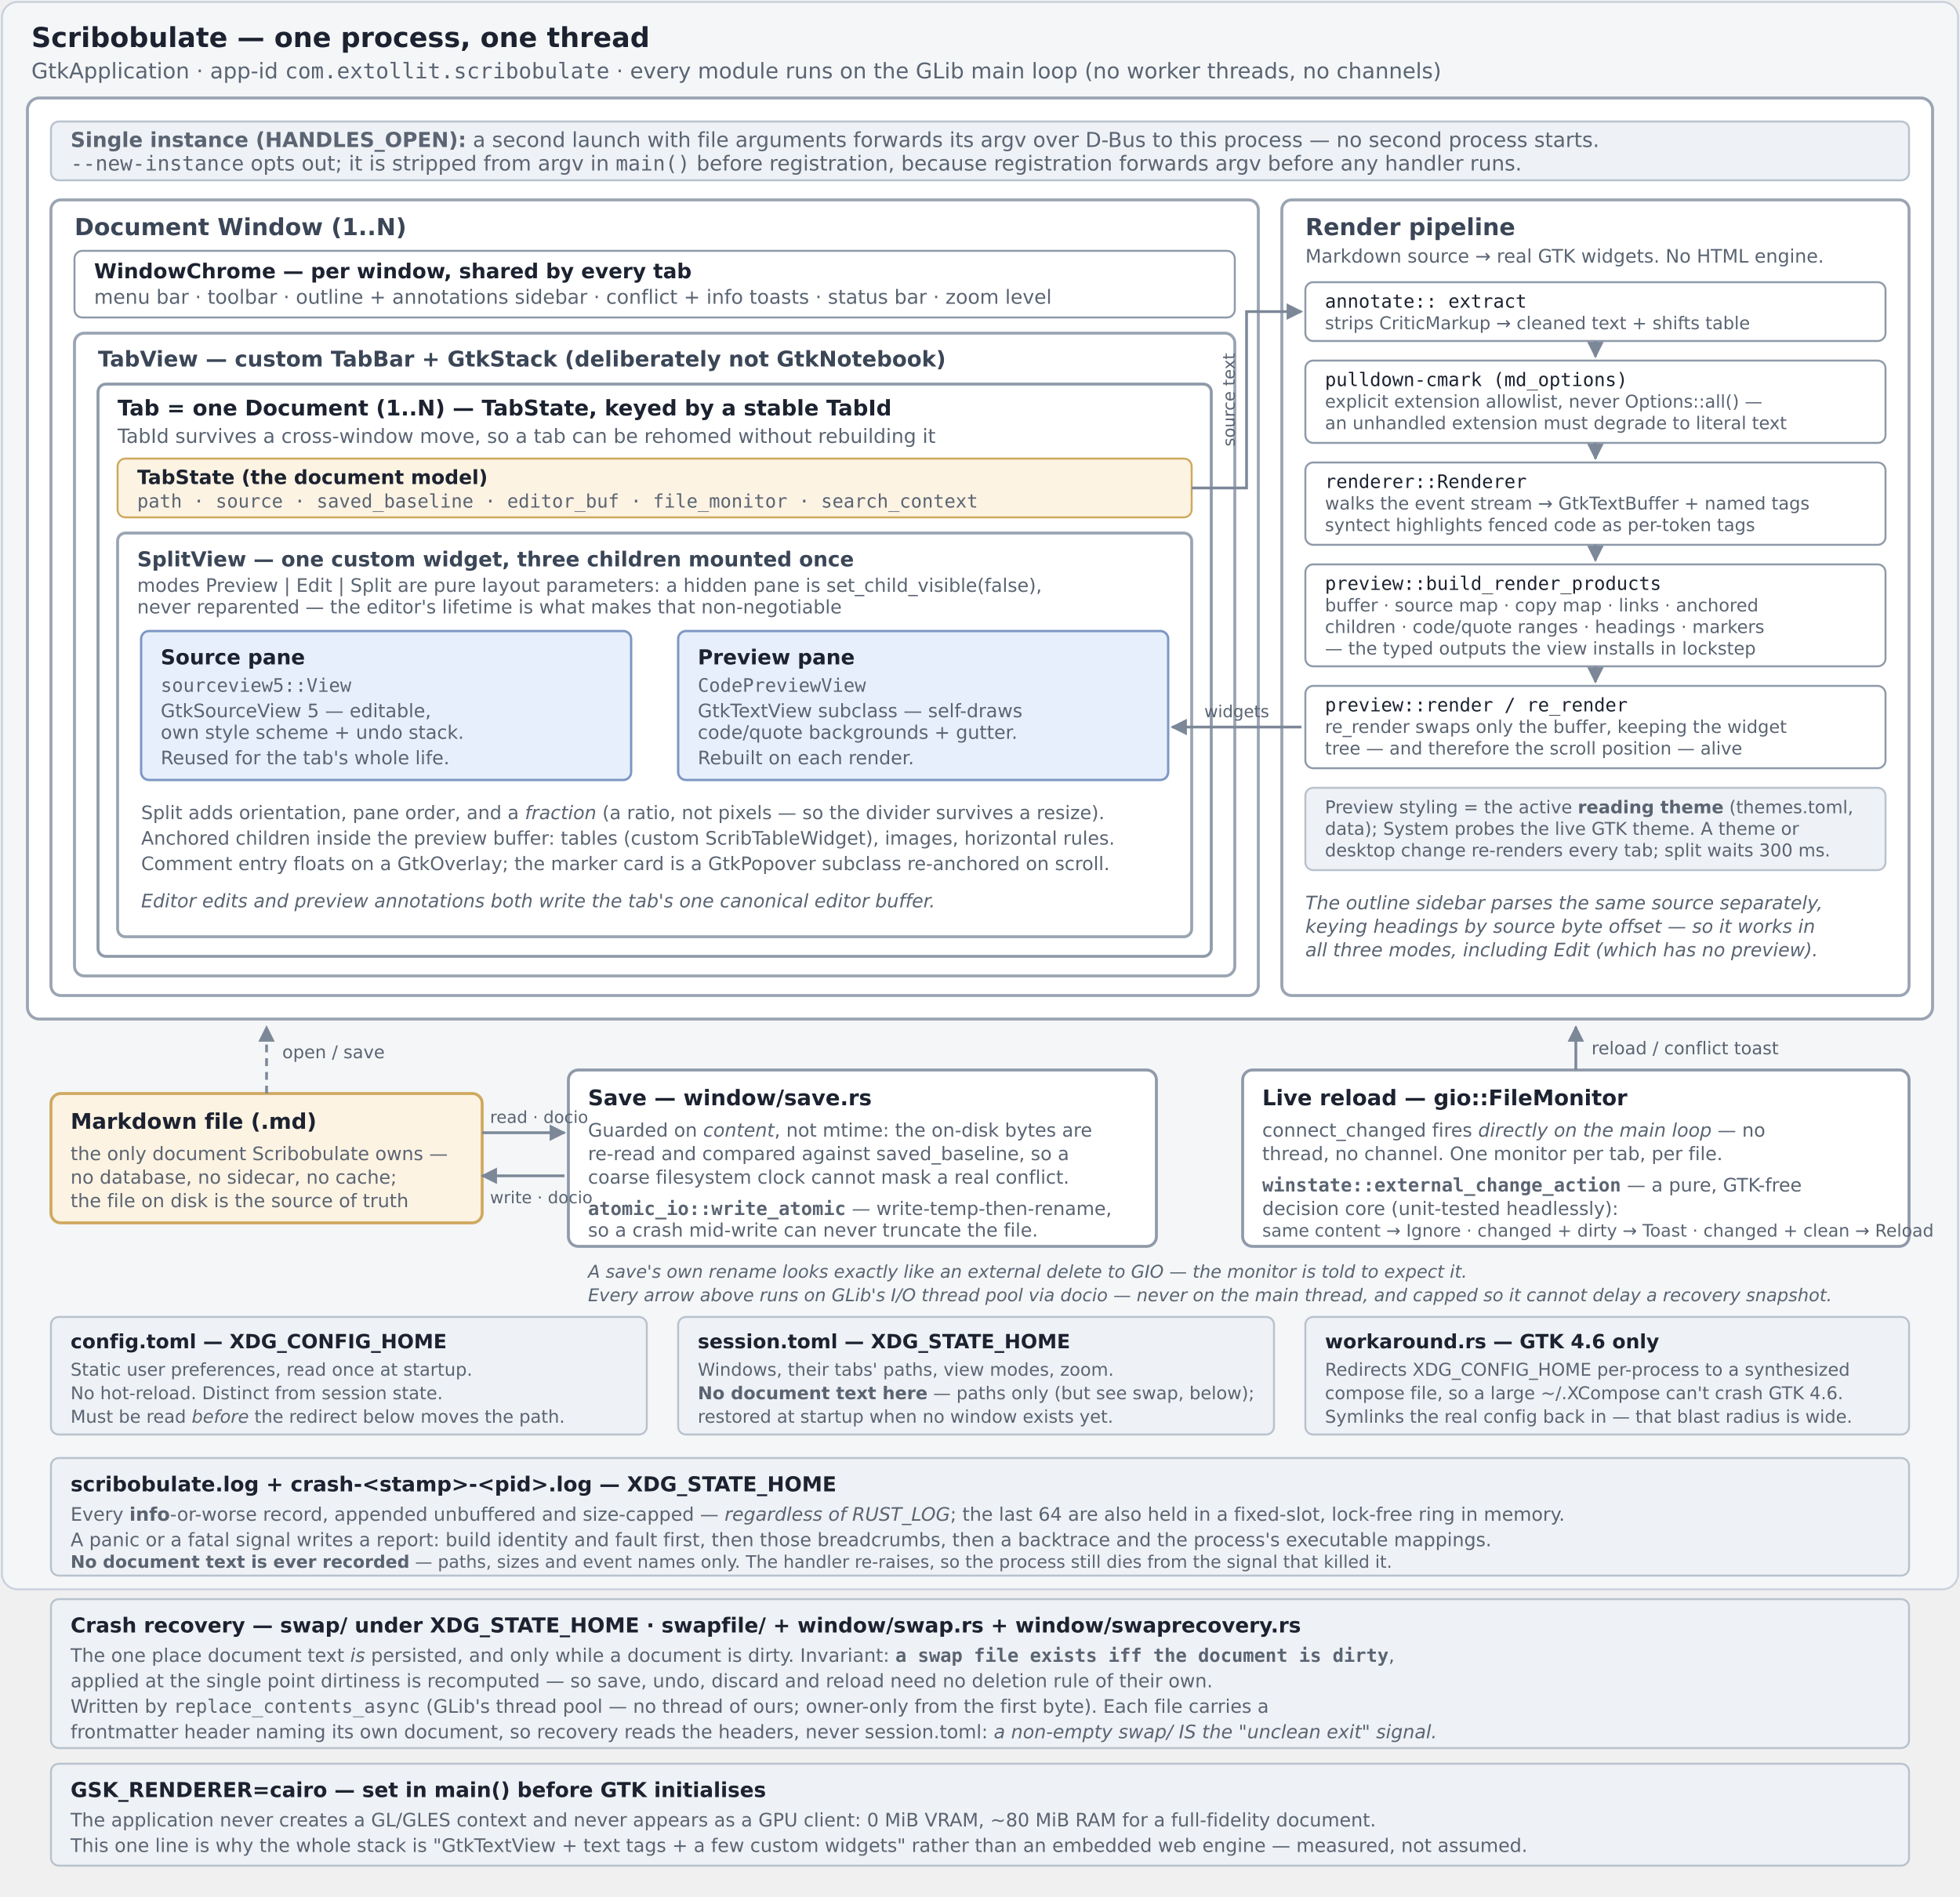
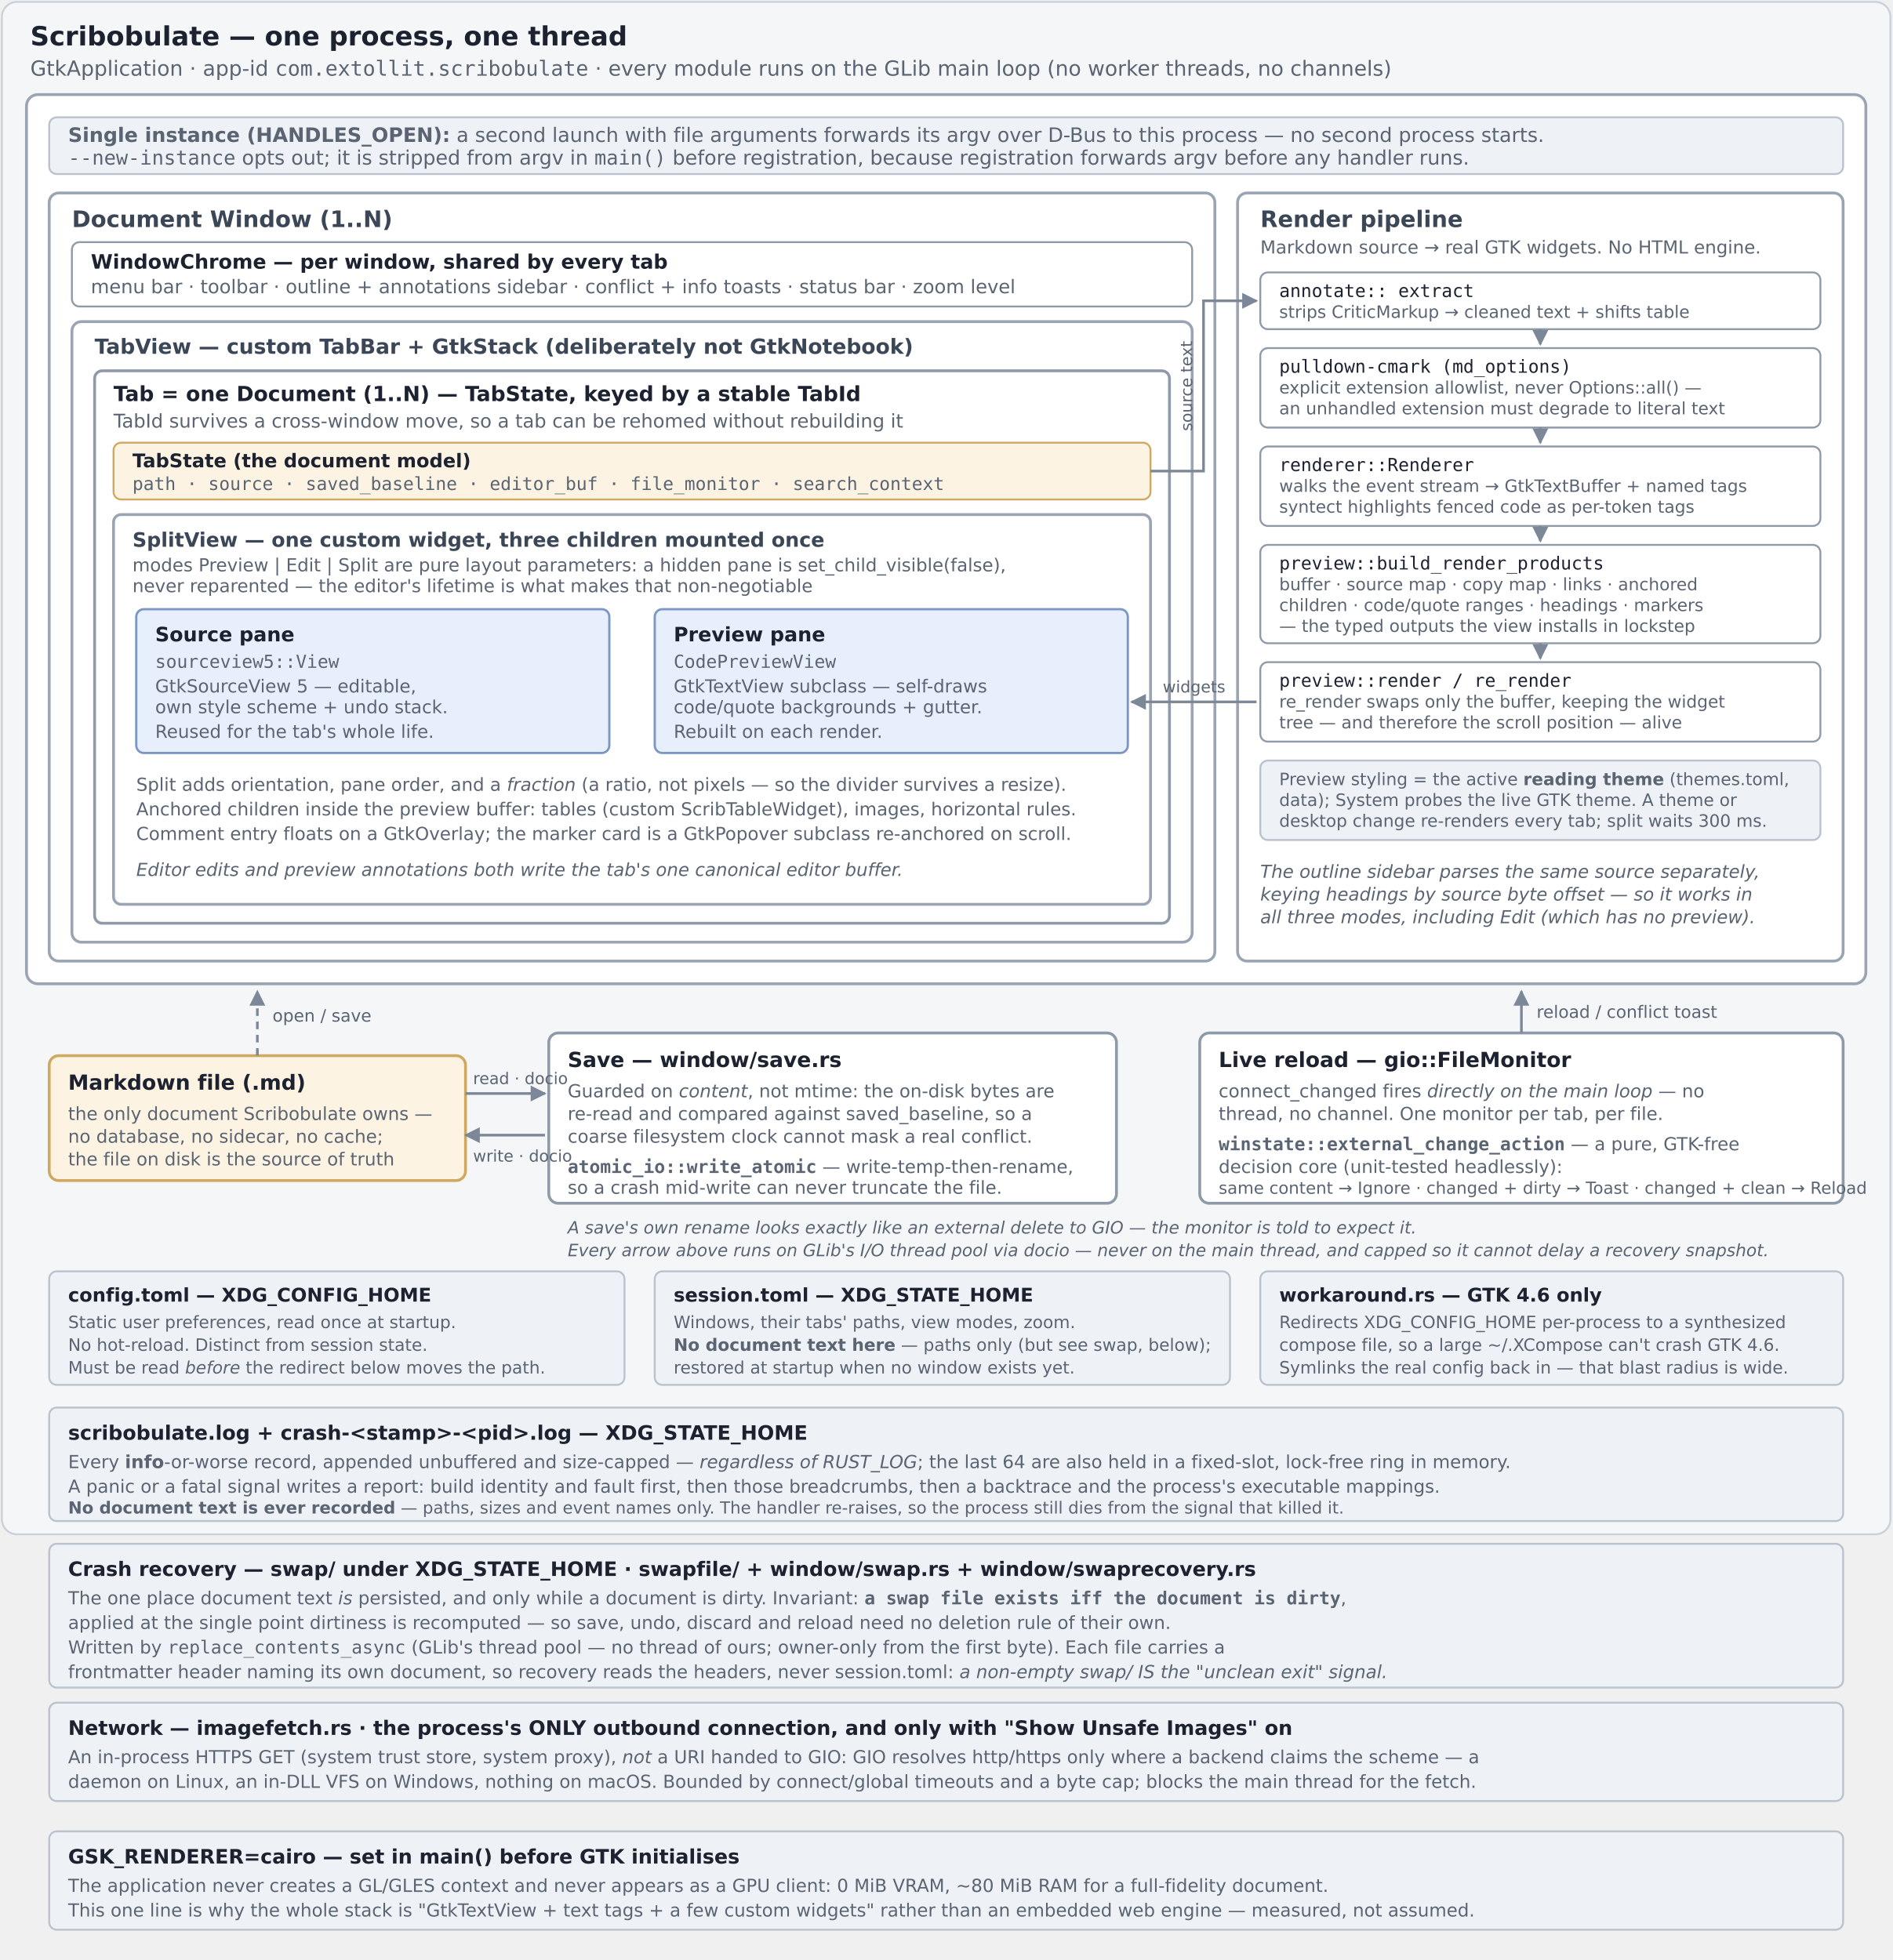
- <svg xmlns="http://www.w3.org/2000/svg" viewBox="0 0 1000 968" width="1000" height="968" role="img" aria-label="Scribobulate system overview">
+ <svg xmlns="http://www.w3.org/2000/svg" viewBox="0 0 1000 1036" width="1000" height="1036" role="img" aria-label="Scribobulate system overview">
  <style>
    /* Light defaults. Every box is filled, so text always sits on a surface we
       control rather than on the viewer's page colour; only connectors and edge
       labels touch the page, and those are mid-tones that read on white or near-black. */
    .panel  { fill: #f4f6f8; stroke: #c9d1db; }
    .group  { fill: #ffffff; stroke: #9aa4b2; }
    .box    { fill: #ffffff; stroke: #8f9aa9; }
    .widget { fill: #e7effc; stroke: #7d97c4; }
    .store  { fill: #fdf3e3; stroke: #cfa95f; }
    .note   { fill: #eef1f5; stroke: #b9c2cd; }
    .t      { fill: #1c2230; font-family: "DejaVu Sans", "Segoe UI", system-ui, sans-serif; }
    .lbl    { fill: #5a6472; font-family: "DejaVu Sans", "Segoe UI", system-ui, sans-serif; }
    .mono   { font-family: "DejaVu Sans Mono", "SFMono-Regular", Consolas, monospace; }
    .grp-t  { fill: #3b4657; font-weight: bold; }
    .flow   { stroke: #7c8798; fill: none; }
    .arrow  { fill: #7c8798; }
    .dash   { stroke: #7c8798; fill: none; stroke-dasharray: 4 3; }

    @media (prefers-color-scheme: dark) {
      .panel  { fill: #171a20; stroke: #333b47; }
      .group  { fill: #1f242c; stroke: #4a5563; }
      .box    { fill: #262c36; stroke: #56616f; }
      .widget { fill: #26364f; stroke: #5b7bb0; }
      .store  { fill: #3a3223; stroke: #8a7440; }
      .note   { fill: #212730; stroke: #3f4854; }
      .t      { fill: #e8ebf0; }
      .lbl    { fill: #a3acba; }
      .grp-t  { fill: #cbd3e0; }
      .flow   { stroke: #8b95a5; }
      .arrow  { fill: #8b95a5; }
      .dash   { stroke: #8b95a5; }
    }
  </style>
  <defs>
    <marker id="a" viewBox="0 0 10 10" refX="9" refY="5" markerWidth="6" markerHeight="6" orient="auto-start-reverse">
      <path d="M 0 0 L 10 5 L 0 10 z" class="arrow" />
    </marker>
  </defs>
  <rect class="panel" x="1" y="1" width="998" height="810" rx="8" stroke-width="1" />
  <text class="t" x="16" y="24" font-size="14" font-weight="bold">Scribobulate — one process, one thread</text>
  <text class="lbl" x="16" y="40" font-size="11">GtkApplication · app-id <tspan class="mono">com.extollit.scribobulate</tspan> · every module runs on the GLib main loop (no worker threads, no channels)</text>
  <rect class="group" x="14" y="50" width="972" height="470" rx="6" stroke-width="1.5" />
  <rect class="note" x="26" y="62" width="948" height="30" rx="4" stroke-width="1" />
  <text class="lbl" x="36" y="75" font-size="10.5">
    <tspan font-weight="bold">Single instance (HANDLES_OPEN):</tspan> a second launch with file arguments forwards its argv over D-Bus to this process — no second process starts.</text>
  <text class="lbl" x="36" y="87" font-size="10.5">
    <tspan class="mono">--new-instance</tspan> opts out; it is stripped from argv in <tspan class="mono">main()</tspan> before registration, because registration forwards argv before any handler runs.</text>
  <rect class="group" x="26" y="102" width="616" height="406" rx="5" stroke-width="1.5" />
  <text class="t grp-t" x="38" y="120" font-size="12">Document Window (1..N)</text>
  <rect class="box" x="38" y="128" width="592" height="34" rx="4" stroke-width="1" />
  <text class="t" x="48" y="142" font-size="10.5" font-weight="bold">WindowChrome — per window, shared by every tab</text>
  <text class="lbl" x="48" y="155" font-size="10">menu bar · toolbar · outline + annotations sidebar · conflict + info toasts · status bar · zoom level</text>
  <rect class="group" x="38" y="170" width="592" height="328" rx="5" stroke-width="1.5" />
  <text class="t grp-t" x="50" y="187" font-size="11">TabView — custom TabBar + GtkStack (deliberately not GtkNotebook)</text>
  <rect class="box" x="50" y="196" width="568" height="292" rx="4" stroke-width="1.5" />
  <text class="t" x="60" y="212" font-size="11" font-weight="bold">Tab = one Document (1..N) — TabState, keyed by a stable TabId</text>
  <text class="lbl" x="60" y="226" font-size="10">TabId survives a cross-window move, so a tab can be rehomed without rebuilding it</text>
  <rect class="store" x="60" y="234" width="548" height="30" rx="4" stroke-width="1" />
  <text class="t" x="70" y="247" font-size="10" font-weight="bold">TabState (the document model)</text>
  <text class="lbl mono" x="70" y="259" font-size="9.5">path · source · saved_baseline · editor_buf · file_monitor · search_context</text>
  <rect class="group" x="60" y="272" width="548" height="206" rx="4" stroke-width="1.5" />
  <text class="t grp-t" x="70" y="289" font-size="10.5">SplitView — one custom widget, three children mounted once</text>
  <text class="lbl" x="70" y="302" font-size="9.5">modes Preview | Edit | Split are pure layout parameters: a hidden pane is set_child_visible(false),</text>
  <text class="lbl" x="70" y="313" font-size="9.5">never reparented — the editor's lifetime is what makes that non-negotiable</text>
  <rect class="widget" x="72" y="322" width="250" height="76" rx="4" stroke-width="1.2" />
  <text class="t" x="82" y="339" font-size="10.5" font-weight="bold">Source pane</text>
  <text class="lbl mono" x="82" y="353" font-size="9.5">sourceview5::View</text>
  <text class="lbl" x="82" y="366" font-size="9.5">GtkSourceView 5 — editable,</text>
  <text class="lbl" x="82" y="377" font-size="9.5">own style scheme + undo stack.</text>
  <text class="lbl" x="82" y="390" font-size="9.5">Reused for the tab's whole life.</text>
  <rect class="widget" x="346" y="322" width="250" height="76" rx="4" stroke-width="1.2" />
  <text class="t" x="356" y="339" font-size="10.5" font-weight="bold">Preview pane</text>
  <text class="lbl mono" x="356" y="353" font-size="9.5">CodePreviewView</text>
  <text class="lbl" x="356" y="366" font-size="9.5">GtkTextView subclass — self-draws</text>
  <text class="lbl" x="356" y="377" font-size="9.5">code/quote backgrounds + gutter.</text>
  <text class="lbl" x="356" y="390" font-size="9.5">Rebuilt on each render.</text>
  <text class="lbl" x="72" y="418" font-size="9.5">Split adds orientation, pane order, and a <tspan font-style="italic">fraction</tspan> (a ratio, not pixels — so the divider survives a resize).</text>
  <text class="lbl" x="72" y="431" font-size="9.5">Anchored children inside the preview buffer: tables (custom ScribTableWidget), images, horizontal rules.</text>
  <text class="lbl" x="72" y="444" font-size="9.5">Comment entry floats on a GtkOverlay; the marker card is a GtkPopover subclass re-anchored on scroll.</text>
  <text class="lbl" x="72" y="463" font-size="9.5" font-style="italic">Editor edits and preview annotations both write the tab's one canonical editor buffer.</text>
  <rect class="group" x="654" y="102" width="320" height="406" rx="5" stroke-width="1.5" />
  <text class="t grp-t" x="666" y="120" font-size="12">Render pipeline</text>
  <text class="lbl" x="666" y="134" font-size="9.5">Markdown source → real GTK widgets. No HTML engine.</text>
  <rect class="box" x="666" y="144" width="296" height="30" rx="4" stroke-width="1" />
  <text class="t mono" x="676" y="157" font-size="9.5">annotate:: extract</text>
  <text class="lbl" x="676" y="168" font-size="9">strips CriticMarkup → cleaned text + shifts table</text>
  <rect class="box" x="666" y="184" width="296" height="42" rx="4" stroke-width="1" />
  <text class="t mono" x="676" y="197" font-size="9.5">pulldown-cmark (md_options)</text>
  <text class="lbl" x="676" y="208" font-size="9">explicit extension allowlist, never Options::all() —</text>
  <text class="lbl" x="676" y="219" font-size="9">an unhandled extension must degrade to literal text</text>
  <rect class="box" x="666" y="236" width="296" height="42" rx="4" stroke-width="1" />
  <text class="t mono" x="676" y="249" font-size="9.5">renderer::Renderer</text>
  <text class="lbl" x="676" y="260" font-size="9">walks the event stream → GtkTextBuffer + named tags</text>
  <text class="lbl" x="676" y="271" font-size="9">syntect highlights fenced code as per-token tags</text>
  <rect class="box" x="666" y="288" width="296" height="52" rx="4" stroke-width="1" />
  <text class="t mono" x="676" y="301" font-size="9.5">preview::build_render_products</text>
  <text class="lbl" x="676" y="312" font-size="9">buffer · source map · copy map · links · anchored</text>
  <text class="lbl" x="676" y="323" font-size="9">children · code/quote ranges · headings · markers</text>
  <text class="lbl" x="676" y="334" font-size="9">— the typed outputs the view installs in lockstep</text>
  <rect class="box" x="666" y="350" width="296" height="42" rx="4" stroke-width="1" />
  <text class="t mono" x="676" y="363" font-size="9.5">preview::render / re_render</text>
  <text class="lbl" x="676" y="374" font-size="9">re_render swaps only the buffer, keeping the widget</text>
  <text class="lbl" x="676" y="385" font-size="9">tree — and therefore the scroll position — alive</text>
  <rect class="note" x="666" y="402" width="296" height="42" rx="4" stroke-width="1" />
  <text class="lbl" x="676" y="415" font-size="9">Preview styling = the active <tspan font-weight="bold">reading theme</tspan> (themes.toml,</text>
  <text class="lbl" x="676" y="426" font-size="9">data); System probes the live GTK theme. A theme or</text>
  <text class="lbl" x="676" y="437" font-size="9">desktop change re-renders every tab; split waits 300 ms.</text>
  <text class="lbl" x="666" y="464" font-size="9.5" font-style="italic">The outline sidebar parses the same source separately,</text>
  <text class="lbl" x="666" y="476" font-size="9.5" font-style="italic">keying headings by source byte offset — so it works in</text>
  <text class="lbl" x="666" y="488" font-size="9.5" font-style="italic">all three modes, including Edit (which has no preview).</text>
  <path class="flow" d="M 814 174 L 814 182" stroke-width="1.4" marker-end="url(#a)" />
  <path class="flow" d="M 814 226 L 814 234" stroke-width="1.4" marker-end="url(#a)" />
  <path class="flow" d="M 814 278 L 814 286" stroke-width="1.4" marker-end="url(#a)" />
  <path class="flow" d="M 814 340 L 814 348" stroke-width="1.4" marker-end="url(#a)" />
  <path class="flow" d="M 608 249 L 636 249 L 636 159 L 664 159" stroke-width="1.4" marker-end="url(#a)" />
  <text class="lbl" font-size="8.5" text-anchor="middle" transform="translate(630,204) rotate(-90)">source text</text>
  <path class="flow" d="M 664 371 L 598 371" stroke-width="1.4" marker-end="url(#a)" />
  <text class="lbl" x="631" y="366" font-size="8.5" text-anchor="middle">widgets</text>
  <rect class="store" x="26" y="558" width="220" height="66" rx="5" stroke-width="1.5" />
  <text class="t" x="36" y="576" font-size="11" font-weight="bold">Markdown file (.md)</text>
  <text class="lbl" x="36" y="592" font-size="9.5">the only document Scribobulate owns —</text>
  <text class="lbl" x="36" y="604" font-size="9.5">no database, no sidecar, no cache;</text>
  <text class="lbl" x="36" y="616" font-size="9.5">the file on disk is the source of truth</text>
  <rect class="box" x="290" y="546" width="300" height="90" rx="5" stroke-width="1.5" />
  <text class="t" x="300" y="564" font-size="11" font-weight="bold">Save — window/save.rs</text>
  <text class="lbl" x="300" y="580" font-size="9.5">Guarded on <tspan font-style="italic">content</tspan>, not mtime: the on-disk bytes are</text>
  <text class="lbl" x="300" y="592" font-size="9.5">re-read and compared against saved_baseline, so a</text>
  <text class="lbl" x="300" y="604" font-size="9.5">coarse filesystem clock cannot mask a real conflict.</text>
  <text class="lbl" x="300" y="620" font-size="9.5">
    <tspan class="mono" font-weight="bold">atomic_io::write_atomic</tspan> — write-temp-then-rename,</text>
  <text class="lbl" x="300" y="631" font-size="9.5">so a crash mid-write can never truncate the file.</text>
  <rect class="box" x="634" y="546" width="340" height="90" rx="5" stroke-width="1.5" />
  <text class="t" x="644" y="564" font-size="11" font-weight="bold">Live reload — gio::FileMonitor</text>
  <text class="lbl" x="644" y="580" font-size="9.5">connect_changed fires <tspan font-style="italic">directly on the main loop</tspan> — no</text>
  <text class="lbl" x="644" y="592" font-size="9.5">thread, no channel. One monitor per tab, per file.</text>
  <text class="lbl" x="644" y="608" font-size="9.5">
    <tspan class="mono" font-weight="bold">winstate::external_change_action</tspan> — a pure, GTK-free</text>
  <text class="lbl" x="644" y="620" font-size="9.5">decision core (unit-tested headlessly):</text>
  <text class="lbl" x="644" y="631" font-size="8.8">same content → Ignore · changed + dirty → Toast · changed + clean → Reload</text>
  <path class="flow" d="M 246 578 L 288 578" stroke-width="1.4" marker-end="url(#a)" />
  <path class="flow" d="M 288 600 L 246 600" stroke-width="1.4" marker-end="url(#a)" />
  <text class="lbl" x="250" y="573" font-size="8.5">read · docio</text>
  <text class="lbl" x="250" y="614" font-size="8.5">write · docio</text>
  <path class="dash" d="M 136 558 L 136 524" stroke-width="1.4" marker-end="url(#a)" />
  <path class="flow" d="M 804 546 L 804 524" stroke-width="1.4" marker-end="url(#a)" />
  <text class="lbl" x="812" y="538" font-size="9">reload / conflict toast</text>
  <text class="lbl" x="144" y="540" font-size="9">open / save</text>
  <text class="lbl" x="300" y="652" font-size="9" font-style="italic">A save's own rename looks exactly like an external delete to GIO — the monitor is told to expect it.</text>
  <text class="lbl" x="300" y="664" font-size="9" font-style="italic">Every arrow above runs on GLib's I/O thread pool via docio — never on the main thread, and capped so it cannot delay a recovery snapshot.</text>
  <rect class="note" x="26" y="672" width="304" height="60" rx="4" stroke-width="1" />
  <text class="t" x="36" y="688" font-size="10" font-weight="bold">config.toml — XDG_CONFIG_HOME</text>
  <text class="lbl" x="36" y="702" font-size="9">Static user preferences, read once at startup.</text>
  <text class="lbl" x="36" y="714" font-size="9">No hot-reload. Distinct from session state.</text>
  <text class="lbl" x="36" y="726" font-size="9">Must be read <tspan font-style="italic">before</tspan> the redirect below moves the path.</text>
  <rect class="note" x="346" y="672" width="304" height="60" rx="4" stroke-width="1" />
  <text class="t" x="356" y="688" font-size="10" font-weight="bold">session.toml — XDG_STATE_HOME</text>
  <text class="lbl" x="356" y="702" font-size="9">Windows, their tabs' paths, view modes, zoom.</text>
  <text class="lbl" x="356" y="714" font-size="9">
    <tspan font-weight="bold">No document text here</tspan> — paths only (but see swap, below);</text>
  <text class="lbl" x="356" y="726" font-size="9">restored at startup when no window exists yet.</text>
  <rect class="note" x="666" y="672" width="308" height="60" rx="4" stroke-width="1" />
  <text class="t" x="676" y="688" font-size="10" font-weight="bold">workaround.rs — GTK 4.6 only</text>
  <text class="lbl" x="676" y="702" font-size="9">Redirects XDG_CONFIG_HOME per-process to a synthesized</text>
  <text class="lbl" x="676" y="714" font-size="9">compose file, so a large ~/.XCompose can't crash GTK 4.6.</text>
  <text class="lbl" x="676" y="726" font-size="9">Symlinks the real config back in — that blast radius is wide.</text>
  <rect class="note" x="26" y="744" width="948" height="60" rx="4" stroke-width="1" />
  <text class="t" x="36" y="761" font-size="10.5" font-weight="bold">scribobulate.log + crash-&lt;stamp&gt;-&lt;pid&gt;.log — XDG_STATE_HOME</text>
  <text class="lbl" x="36" y="776" font-size="9.5">Every <tspan font-weight="bold">info</tspan>-or-worse record, appended unbuffered and size-capped — <tspan font-style="italic">regardless of RUST_LOG</tspan>; the last 64 are also held in a fixed-slot, lock-free ring in memory.</text>
  <text class="lbl" x="36" y="789" font-size="9.5">A panic or a fatal signal writes a report: build identity and fault first, then those breadcrumbs, then a backtrace and the process's executable mappings.</text>
  <text class="lbl" x="36" y="800" font-size="8.8">
    <tspan font-weight="bold">No document text is ever recorded</tspan> — paths, sizes and event names only. The handler re-raises, so the process still dies from the signal that killed it.</text>
  <rect class="note" x="26" y="816" width="948" height="76" rx="4" stroke-width="1" />
  <text class="t" x="36" y="833" font-size="10.5" font-weight="bold">Crash recovery — swap/ under XDG_STATE_HOME · swapfile/ + window/swap.rs + window/swaprecovery.rs</text>
  <text class="lbl" x="36" y="848" font-size="9.5">The one place document text <tspan font-style="italic">is</tspan> persisted, and only while a document is dirty. Invariant: <tspan class="mono" font-weight="bold">a swap file exists iff the document is dirty</tspan>,</text>
  <text class="lbl" x="36" y="861" font-size="9.5">applied at the single point dirtiness is recomputed — so save, undo, discard and reload need no deletion rule of their own.</text>
  <text class="lbl" x="36" y="874" font-size="9.5">Written by <tspan class="mono">replace_contents_async</tspan> (GLib's thread pool — no thread of ours; owner-only from the first byte). Each file carries a</text>
  <text class="lbl" x="36" y="887" font-size="9.5">frontmatter header naming its own document, so recovery reads the headers, never session.toml: <tspan font-style="italic">a non-empty swap/ IS the "unclean exit" signal.</tspan>
  </text>
  <rect class="note" x="26" y="900" width="948" height="52" rx="4" stroke-width="1" />
-   <text class="t" x="36" y="917" font-size="10.5" font-weight="bold">GSK_RENDERER=cairo — set in main() before GTK initialises</text>
-   <text class="lbl" x="36" y="932" font-size="9.5">The application never creates a GL/GLES context and never appears as a GPU client: 0 MiB VRAM, ~80 MiB RAM for a full-fidelity document.</text>
-   <text class="lbl" x="36" y="945" font-size="9.5">This one line is why the whole stack is "GtkTextView + text tags + a few custom widgets" rather than an embedded web engine — measured, not assumed.</text>
+   <text class="t" x="36" y="917" font-size="10.5" font-weight="bold">Network — imagefetch.rs · the process's ONLY outbound connection, and only with "Show Unsafe Images" on</text>
+   <text class="lbl" x="36" y="932" font-size="9.5">An in-process HTTPS GET (system trust store, system proxy), <tspan font-style="italic">not</tspan> a URI handed to GIO: GIO resolves http/https only where a backend claims the scheme — a</text>
+   <text class="lbl" x="36" y="945" font-size="9.5">daemon on Linux, an in-DLL VFS on Windows, nothing on macOS. Bounded by connect/global timeouts and a byte cap; blocks the main thread for the fetch.</text>
+   <rect class="note" x="26" y="968" width="948" height="52" rx="4" stroke-width="1" />
+   <text class="t" x="36" y="985" font-size="10.5" font-weight="bold">GSK_RENDERER=cairo — set in main() before GTK initialises</text>
+   <text class="lbl" x="36" y="1000" font-size="9.5">The application never creates a GL/GLES context and never appears as a GPU client: 0 MiB VRAM, ~80 MiB RAM for a full-fidelity document.</text>
+   <text class="lbl" x="36" y="1013" font-size="9.5">This one line is why the whole stack is "GtkTextView + text tags + a few custom widgets" rather than an embedded web engine — measured, not assumed.</text>
</svg>
